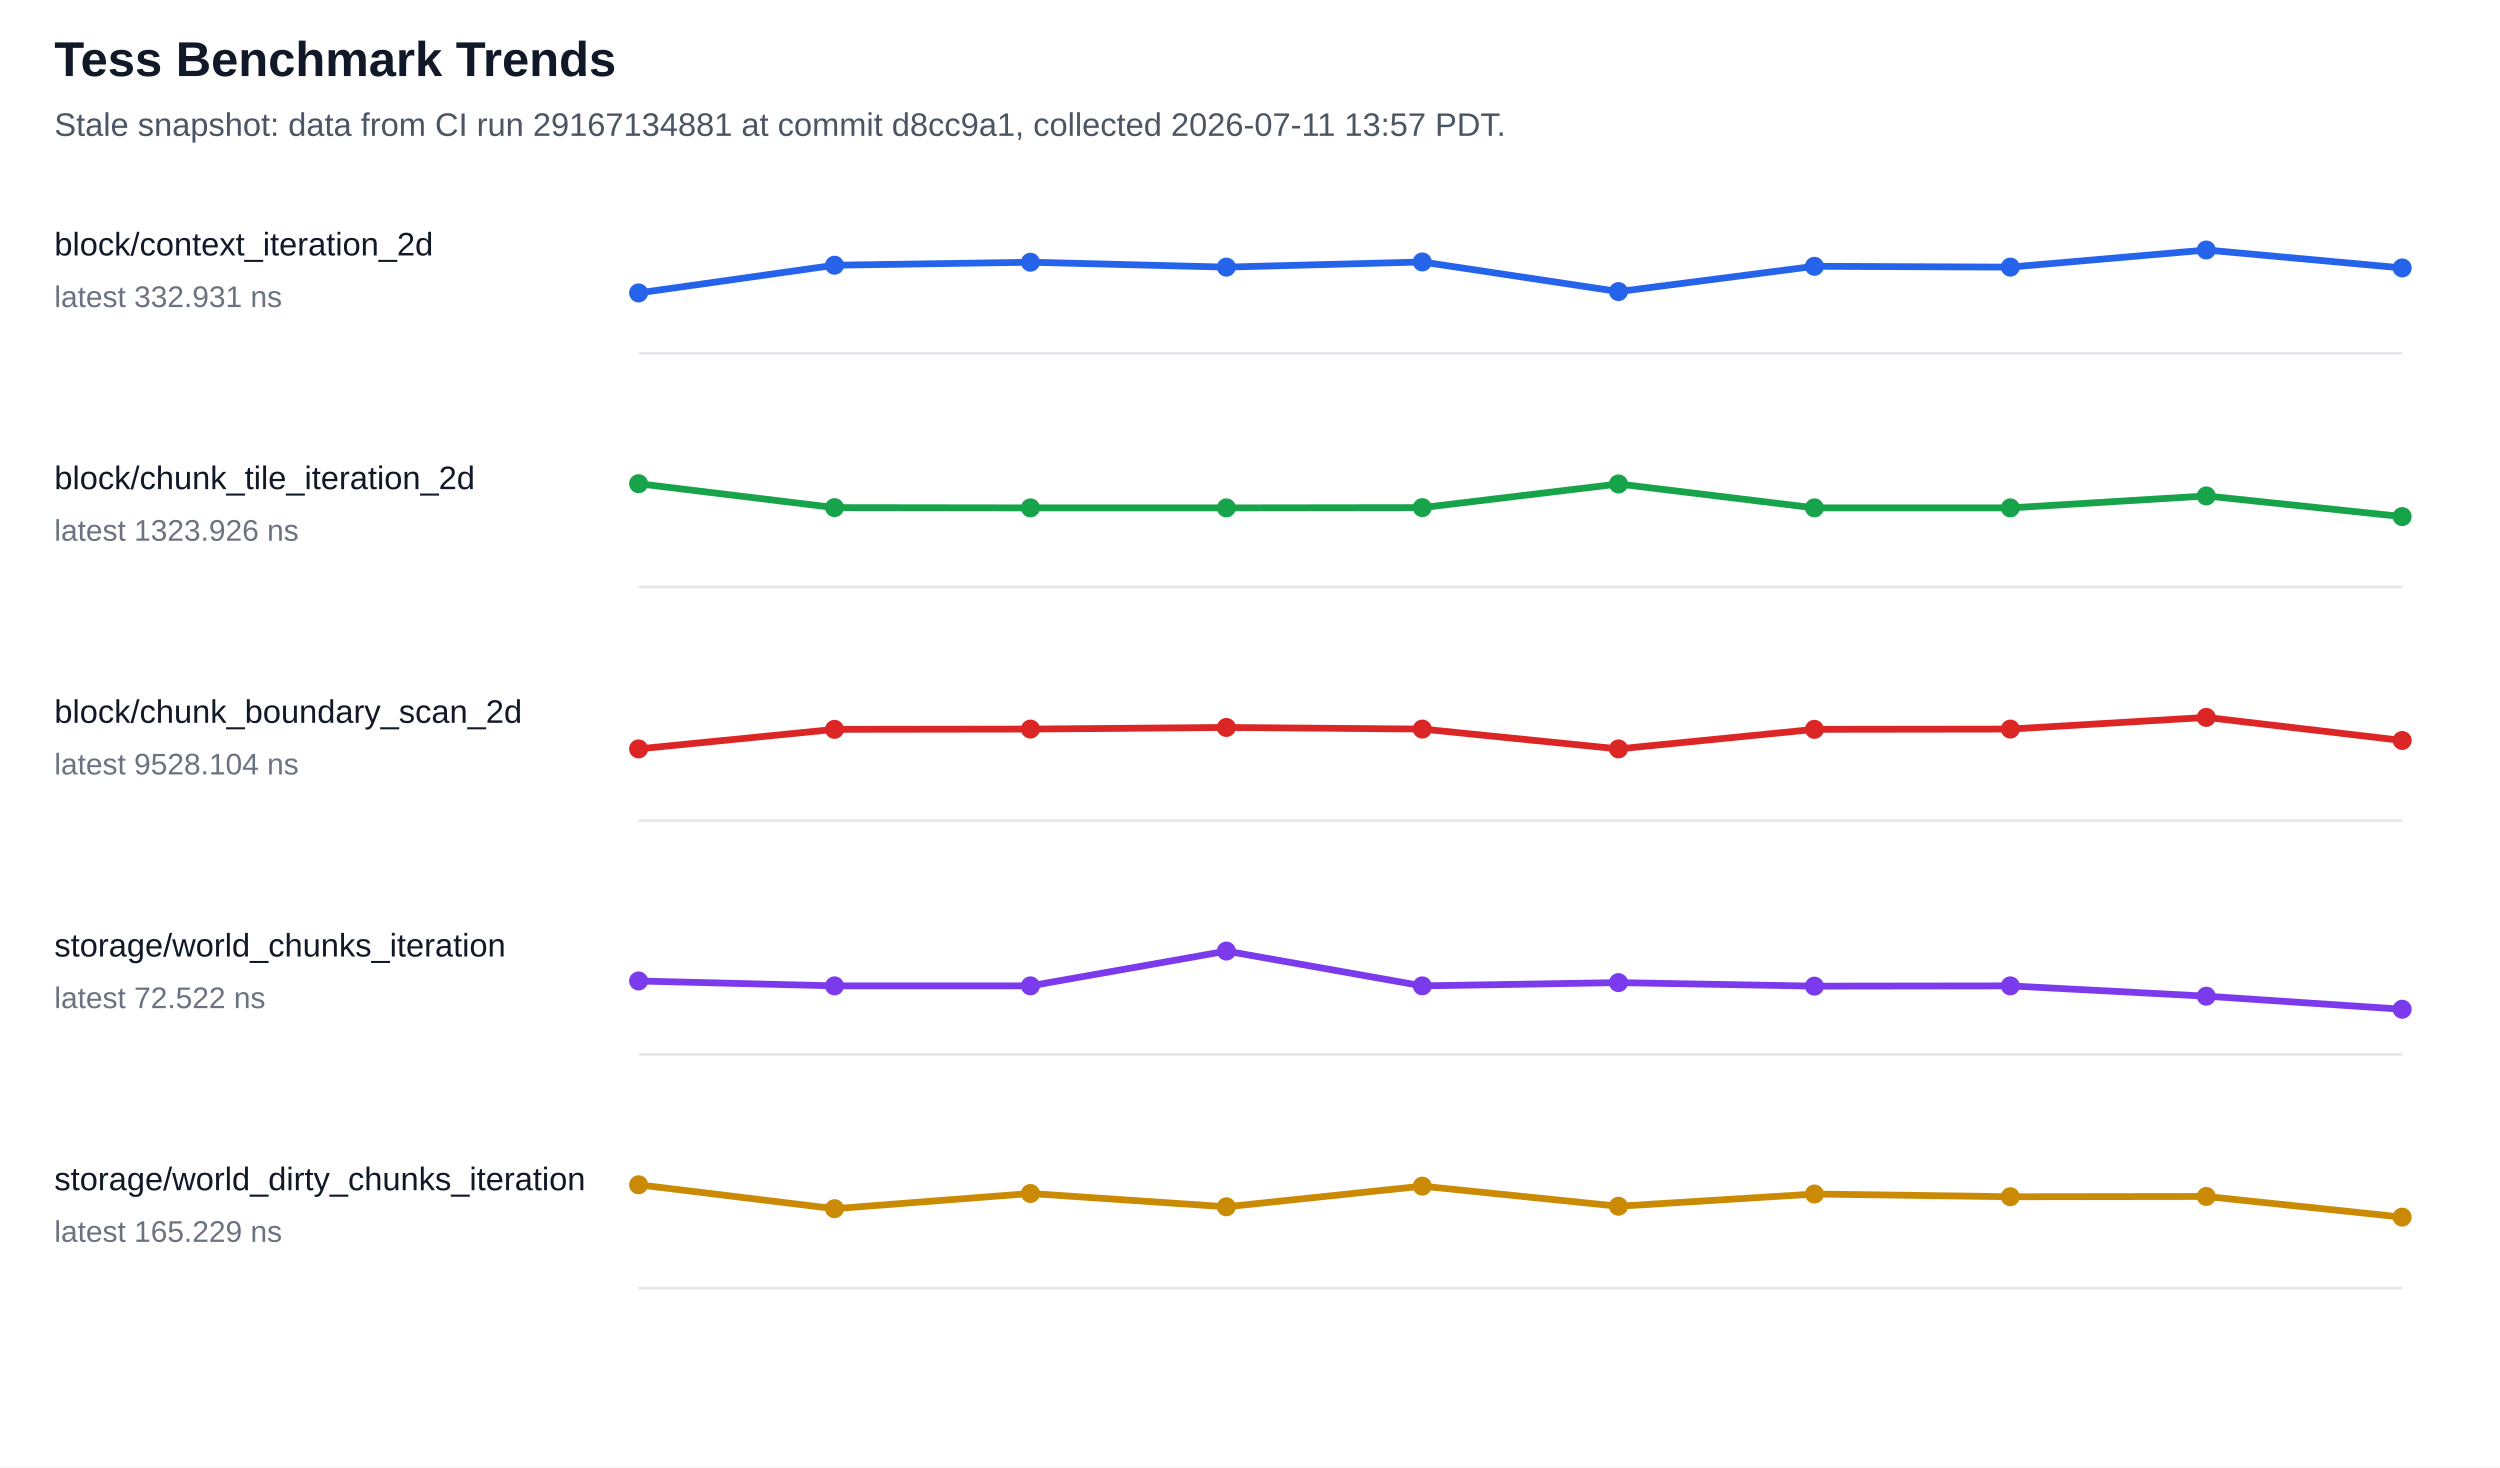
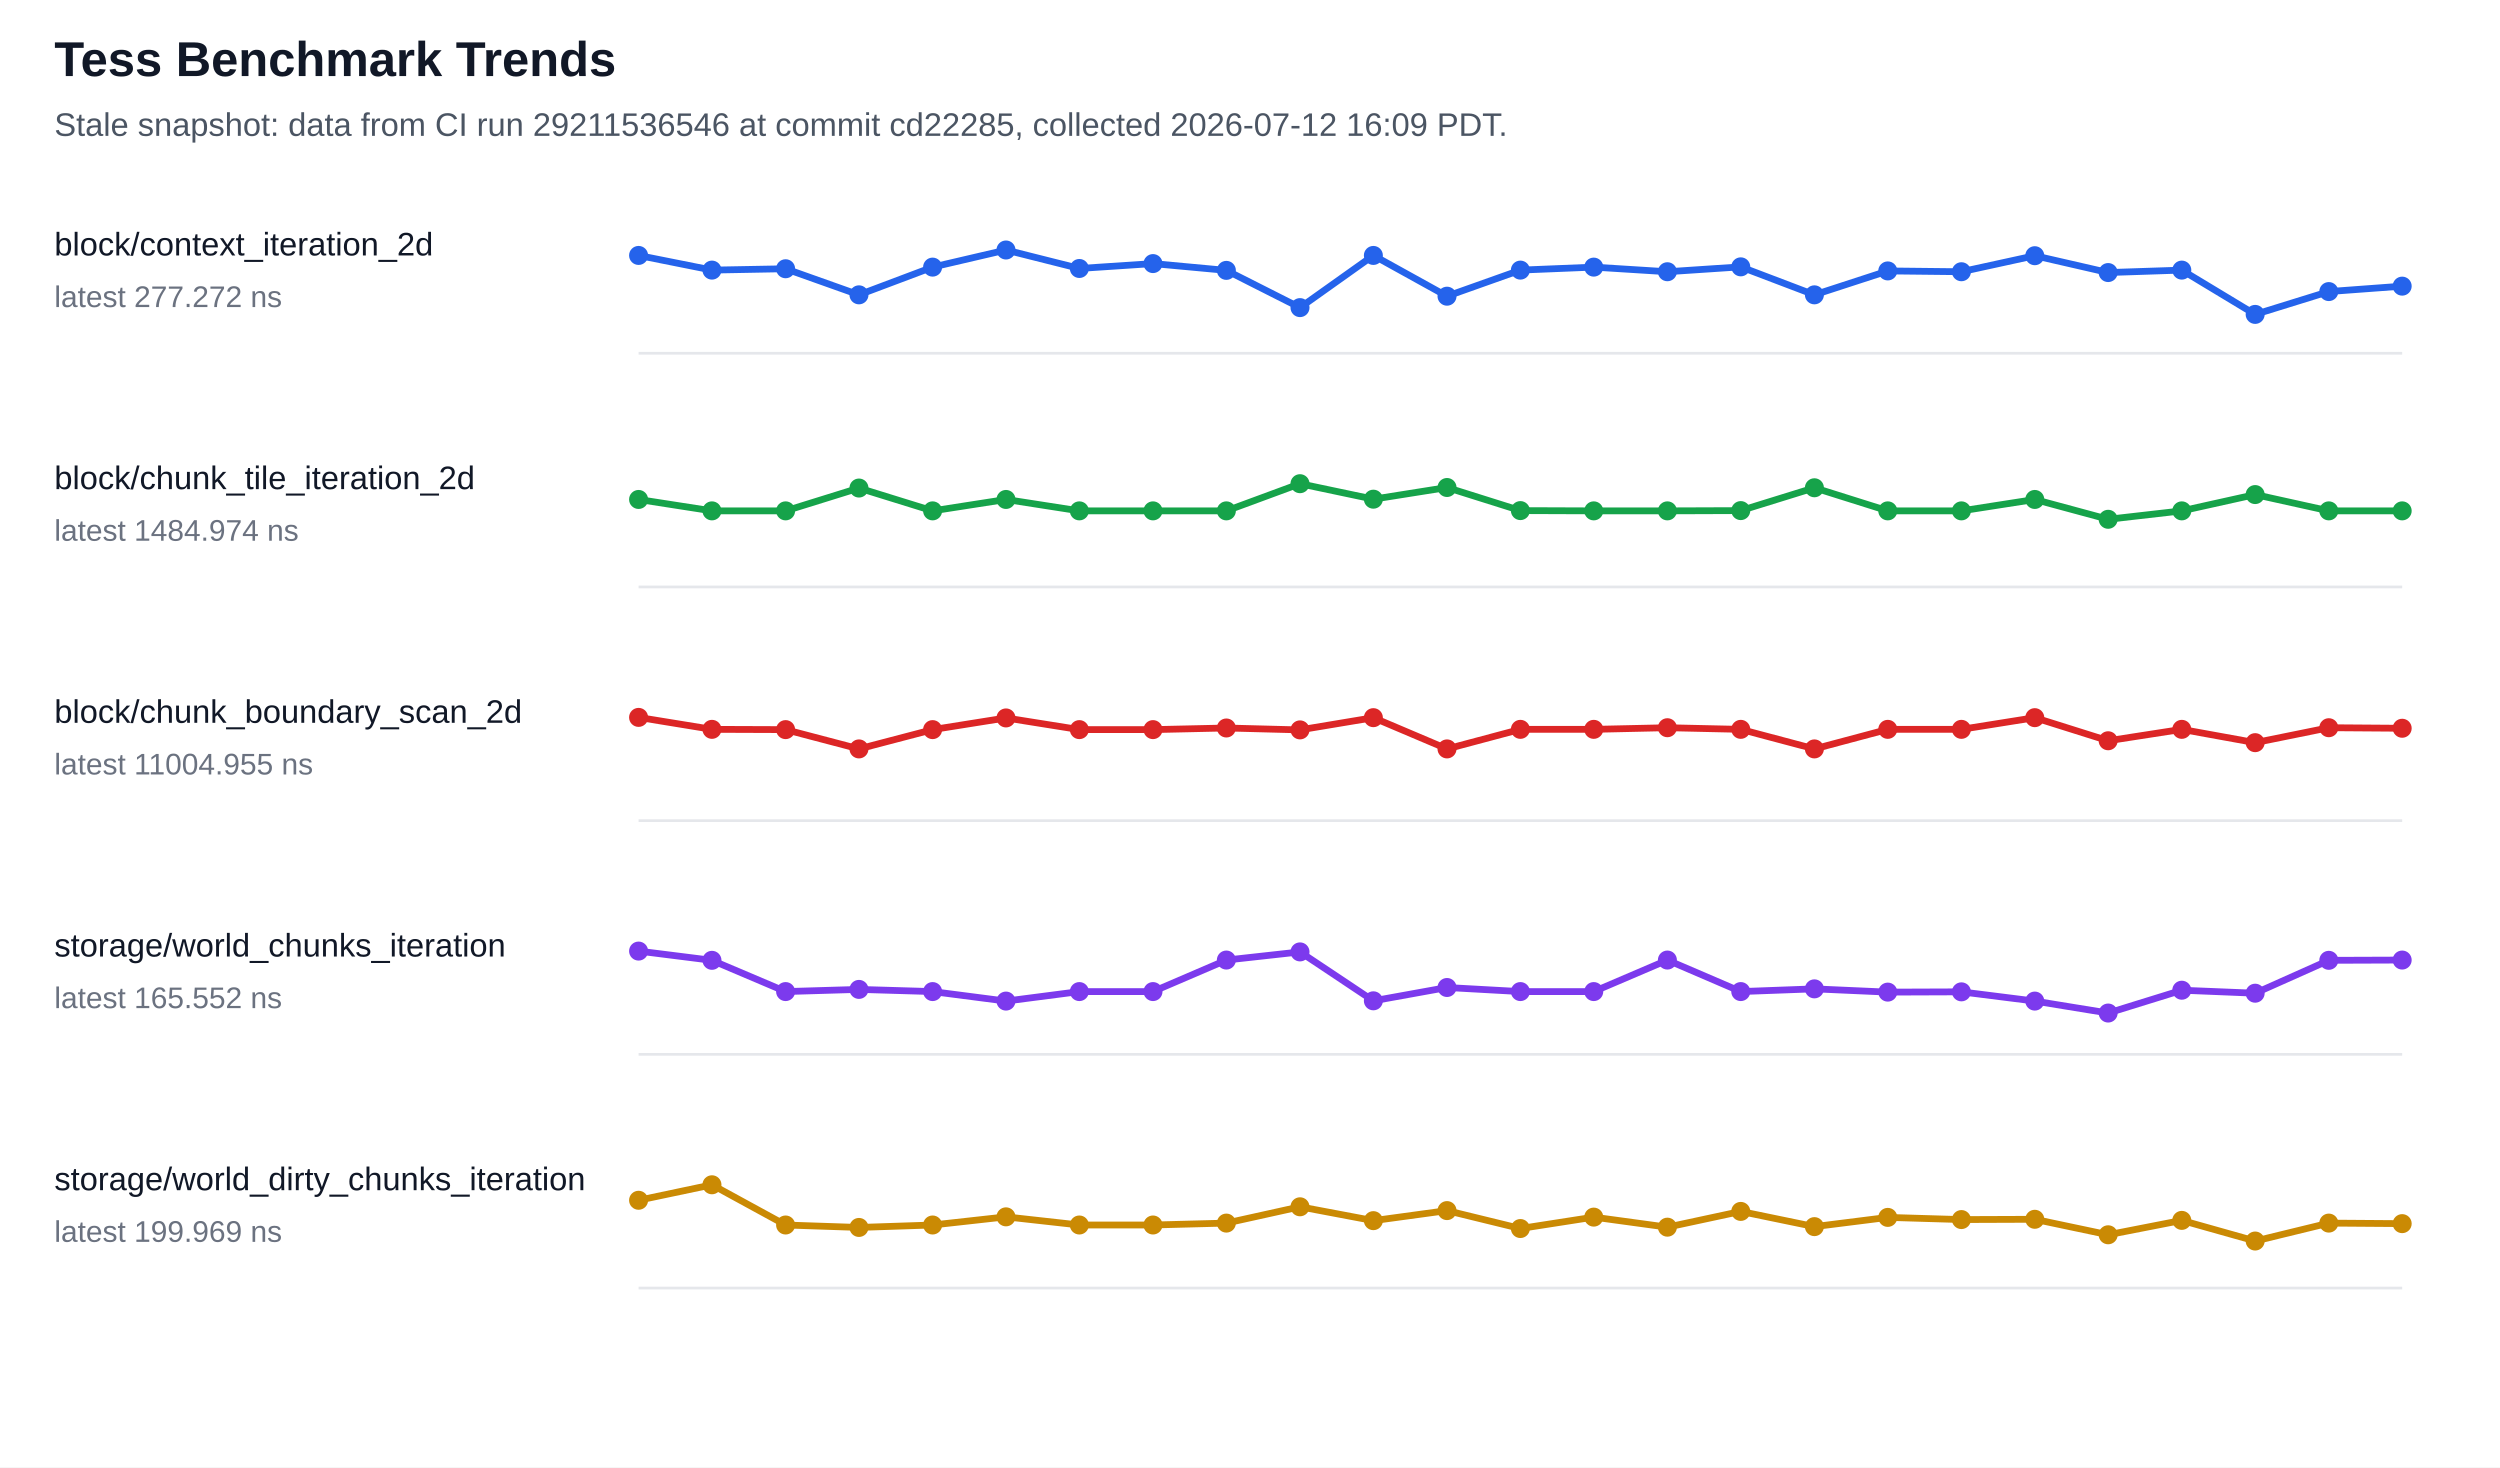
<svg xmlns="http://www.w3.org/2000/svg" width="920" height="540" viewBox="0 0 920 540" role="img" aria-label="Benchmark trend snapshot">
  <rect width="100%" height="100%" fill="#ffffff" />
  <text x="20" y="28" font-family="Arial, sans-serif" font-size="18" font-weight="700" fill="#111827">Tess Benchmark Trends</text>
-   <text x="20" y="50" font-family="Arial, sans-serif" font-size="12" fill="#4b5563">Stale snapshot: data from CI run 29167134881 at commit d8cc9a1, collected 2026-07-11 13:57 PDT.</text>
+   <text x="20" y="50" font-family="Arial, sans-serif" font-size="12" fill="#4b5563">Stale snapshot: data from CI run 29211536546 at commit cd22285, collected 2026-07-12 16:09 PDT.</text>
  <text x="20" y="94" font-family="Arial, sans-serif" font-size="12" fill="#111827">block/context_iteration_2d</text>
-   <text x="20" y="113" font-family="Arial, sans-serif" font-size="11" fill="#6b7280">latest 332.931 ns</text>
+   <text x="20" y="113" font-family="Arial, sans-serif" font-size="11" fill="#6b7280">latest 277.272 ns</text>
  <line x1="235" y1="130" x2="884" y2="130" stroke="#e5e7eb" />
-   <polyline points="235.0,107.8 307.1,97.6 379.2,96.5 451.3,98.3 523.4,96.4 595.6,107.3 667.7,98.0 739.8,98.3 811.9,92.0 884.0,98.6" fill="none" stroke="#2563eb" stroke-width="2.5" stroke-linecap="round" stroke-linejoin="round" />
-   <circle cx="235.0" cy="107.8" r="3.5" fill="#2563eb" />
-   <circle cx="307.1" cy="97.6" r="3.5" fill="#2563eb" />
-   <circle cx="379.2" cy="96.5" r="3.5" fill="#2563eb" />
-   <circle cx="451.3" cy="98.3" r="3.5" fill="#2563eb" />
-   <circle cx="523.4" cy="96.4" r="3.5" fill="#2563eb" />
-   <circle cx="595.6" cy="107.3" r="3.5" fill="#2563eb" />
-   <circle cx="667.7" cy="98.0" r="3.5" fill="#2563eb" />
-   <circle cx="739.8" cy="98.3" r="3.5" fill="#2563eb" />
-   <circle cx="811.9" cy="92.0" r="3.5" fill="#2563eb" />
-   <circle cx="884.0" cy="98.6" r="3.5" fill="#2563eb" />
+   <polyline points="235.0,94.0 262.0,99.4 289.1,98.9 316.1,108.5 343.2,98.3 370.2,92.0 397.2,98.8 424.3,97.0 451.3,99.5 478.4,113.2 505.4,94.0 532.5,109.0 559.5,99.4 586.5,98.3 613.6,100.0 640.6,98.2 667.7,108.5 694.7,99.7 721.8,100.0 748.8,94.1 775.8,100.3 802.9,99.4 829.9,115.7 857.0,107.3 884.0,105.3" fill="none" stroke="#2563eb" stroke-width="2.5" stroke-linecap="round" stroke-linejoin="round" />
+   <circle cx="235.0" cy="94.0" r="3.5" fill="#2563eb" />
+   <circle cx="262.0" cy="99.4" r="3.5" fill="#2563eb" />
+   <circle cx="289.1" cy="98.9" r="3.5" fill="#2563eb" />
+   <circle cx="316.1" cy="108.5" r="3.5" fill="#2563eb" />
+   <circle cx="343.2" cy="98.3" r="3.5" fill="#2563eb" />
+   <circle cx="370.2" cy="92.0" r="3.5" fill="#2563eb" />
+   <circle cx="397.2" cy="98.8" r="3.5" fill="#2563eb" />
+   <circle cx="424.3" cy="97.0" r="3.5" fill="#2563eb" />
+   <circle cx="451.3" cy="99.5" r="3.5" fill="#2563eb" />
+   <circle cx="478.4" cy="113.2" r="3.5" fill="#2563eb" />
+   <circle cx="505.4" cy="94.0" r="3.5" fill="#2563eb" />
+   <circle cx="532.5" cy="109.0" r="3.5" fill="#2563eb" />
+   <circle cx="559.5" cy="99.4" r="3.5" fill="#2563eb" />
+   <circle cx="586.5" cy="98.3" r="3.5" fill="#2563eb" />
+   <circle cx="613.6" cy="100.0" r="3.5" fill="#2563eb" />
+   <circle cx="640.6" cy="98.2" r="3.5" fill="#2563eb" />
+   <circle cx="667.7" cy="108.5" r="3.5" fill="#2563eb" />
+   <circle cx="694.7" cy="99.7" r="3.5" fill="#2563eb" />
+   <circle cx="721.8" cy="100.0" r="3.5" fill="#2563eb" />
+   <circle cx="748.8" cy="94.1" r="3.5" fill="#2563eb" />
+   <circle cx="775.8" cy="100.3" r="3.5" fill="#2563eb" />
+   <circle cx="802.9" cy="99.4" r="3.5" fill="#2563eb" />
+   <circle cx="829.9" cy="115.7" r="3.5" fill="#2563eb" />
+   <circle cx="857.0" cy="107.3" r="3.5" fill="#2563eb" />
+   <circle cx="884.0" cy="105.3" r="3.5" fill="#2563eb" />
  <text x="20" y="180" font-family="Arial, sans-serif" font-size="12" fill="#111827">block/chunk_tile_iteration_2d</text>
-   <text x="20" y="199" font-family="Arial, sans-serif" font-size="11" fill="#6b7280">latest 1323.926 ns</text>
+   <text x="20" y="199" font-family="Arial, sans-serif" font-size="11" fill="#6b7280">latest 1484.974 ns</text>
  <line x1="235" y1="216" x2="884" y2="216" stroke="#e5e7eb" />
-   <polyline points="235.0,178.0 307.1,186.8 379.2,186.9 451.3,186.9 523.4,186.8 595.6,178.1 667.7,186.9 739.8,186.9 811.9,182.5 884.0,190.1" fill="none" stroke="#16a34a" stroke-width="2.5" stroke-linecap="round" stroke-linejoin="round" />
-   <circle cx="235.0" cy="178.0" r="3.5" fill="#16a34a" />
-   <circle cx="307.1" cy="186.8" r="3.5" fill="#16a34a" />
-   <circle cx="379.2" cy="186.9" r="3.5" fill="#16a34a" />
-   <circle cx="451.3" cy="186.9" r="3.5" fill="#16a34a" />
-   <circle cx="523.4" cy="186.8" r="3.5" fill="#16a34a" />
-   <circle cx="595.6" cy="178.1" r="3.5" fill="#16a34a" />
-   <circle cx="667.7" cy="186.9" r="3.5" fill="#16a34a" />
-   <circle cx="739.8" cy="186.9" r="3.5" fill="#16a34a" />
-   <circle cx="811.9" cy="182.5" r="3.5" fill="#16a34a" />
-   <circle cx="884.0" cy="190.1" r="3.5" fill="#16a34a" />
+   <polyline points="235.0,183.8 262.0,188.0 289.1,188.0 316.1,179.6 343.2,188.0 370.2,183.8 397.2,188.0 424.3,188.0 451.3,188.0 478.4,178.0 505.4,183.7 532.5,179.4 559.5,187.9 586.5,188.0 613.6,188.0 640.6,187.9 667.7,179.5 694.7,188.0 721.8,188.0 748.8,183.8 775.8,191.1 802.9,188.0 829.9,182.0 857.0,188.0 884.0,188.0" fill="none" stroke="#16a34a" stroke-width="2.5" stroke-linecap="round" stroke-linejoin="round" />
+   <circle cx="235.0" cy="183.8" r="3.5" fill="#16a34a" />
+   <circle cx="262.0" cy="188.0" r="3.5" fill="#16a34a" />
+   <circle cx="289.1" cy="188.0" r="3.5" fill="#16a34a" />
+   <circle cx="316.1" cy="179.6" r="3.5" fill="#16a34a" />
+   <circle cx="343.2" cy="188.0" r="3.5" fill="#16a34a" />
+   <circle cx="370.2" cy="183.8" r="3.5" fill="#16a34a" />
+   <circle cx="397.2" cy="188.0" r="3.5" fill="#16a34a" />
+   <circle cx="424.3" cy="188.0" r="3.5" fill="#16a34a" />
+   <circle cx="451.3" cy="188.0" r="3.5" fill="#16a34a" />
+   <circle cx="478.4" cy="178.0" r="3.5" fill="#16a34a" />
+   <circle cx="505.4" cy="183.7" r="3.5" fill="#16a34a" />
+   <circle cx="532.5" cy="179.4" r="3.5" fill="#16a34a" />
+   <circle cx="559.5" cy="187.9" r="3.5" fill="#16a34a" />
+   <circle cx="586.5" cy="188.0" r="3.5" fill="#16a34a" />
+   <circle cx="613.6" cy="188.0" r="3.5" fill="#16a34a" />
+   <circle cx="640.6" cy="187.9" r="3.5" fill="#16a34a" />
+   <circle cx="667.7" cy="179.5" r="3.5" fill="#16a34a" />
+   <circle cx="694.7" cy="188.0" r="3.5" fill="#16a34a" />
+   <circle cx="721.8" cy="188.0" r="3.5" fill="#16a34a" />
+   <circle cx="748.8" cy="183.8" r="3.5" fill="#16a34a" />
+   <circle cx="775.8" cy="191.1" r="3.5" fill="#16a34a" />
+   <circle cx="802.9" cy="188.0" r="3.5" fill="#16a34a" />
+   <circle cx="829.9" cy="182.0" r="3.5" fill="#16a34a" />
+   <circle cx="857.0" cy="188.0" r="3.5" fill="#16a34a" />
+   <circle cx="884.0" cy="188.0" r="3.5" fill="#16a34a" />
  <text x="20" y="266" font-family="Arial, sans-serif" font-size="12" fill="#111827">block/chunk_boundary_scan_2d</text>
-   <text x="20" y="285" font-family="Arial, sans-serif" font-size="11" fill="#6b7280">latest 9528.104 ns</text>
+   <text x="20" y="285" font-family="Arial, sans-serif" font-size="11" fill="#6b7280">latest 11004.955 ns</text>
  <line x1="235" y1="302" x2="884" y2="302" stroke="#e5e7eb" />
-   <polyline points="235.0,275.6 307.1,268.4 379.2,268.3 451.3,267.7 523.4,268.3 595.6,275.6 667.7,268.4 739.8,268.3 811.9,264.0 884.0,272.5" fill="none" stroke="#dc2626" stroke-width="2.5" stroke-linecap="round" stroke-linejoin="round" />
-   <circle cx="235.0" cy="275.6" r="3.5" fill="#dc2626" />
-   <circle cx="307.1" cy="268.4" r="3.5" fill="#dc2626" />
-   <circle cx="379.2" cy="268.3" r="3.5" fill="#dc2626" />
-   <circle cx="451.3" cy="267.7" r="3.5" fill="#dc2626" />
-   <circle cx="523.4" cy="268.3" r="3.5" fill="#dc2626" />
-   <circle cx="595.6" cy="275.6" r="3.5" fill="#dc2626" />
-   <circle cx="667.7" cy="268.4" r="3.5" fill="#dc2626" />
-   <circle cx="739.8" cy="268.3" r="3.5" fill="#dc2626" />
-   <circle cx="811.9" cy="264.0" r="3.5" fill="#dc2626" />
-   <circle cx="884.0" cy="272.5" r="3.5" fill="#dc2626" />
+   <polyline points="235.0,264.0 262.0,268.4 289.1,268.5 316.1,275.6 343.2,268.5 370.2,264.2 397.2,268.5 424.3,268.5 451.3,267.9 478.4,268.6 505.4,264.1 532.5,275.6 559.5,268.4 586.5,268.4 613.6,267.8 640.6,268.4 667.7,275.6 694.7,268.4 721.8,268.4 748.8,264.1 775.8,272.6 802.9,268.4 829.9,273.3 857.0,267.8 884.0,268.0" fill="none" stroke="#dc2626" stroke-width="2.5" stroke-linecap="round" stroke-linejoin="round" />
+   <circle cx="235.0" cy="264.0" r="3.5" fill="#dc2626" />
+   <circle cx="262.0" cy="268.4" r="3.5" fill="#dc2626" />
+   <circle cx="289.1" cy="268.5" r="3.5" fill="#dc2626" />
+   <circle cx="316.1" cy="275.6" r="3.5" fill="#dc2626" />
+   <circle cx="343.2" cy="268.5" r="3.5" fill="#dc2626" />
+   <circle cx="370.2" cy="264.2" r="3.5" fill="#dc2626" />
+   <circle cx="397.2" cy="268.5" r="3.5" fill="#dc2626" />
+   <circle cx="424.3" cy="268.5" r="3.5" fill="#dc2626" />
+   <circle cx="451.3" cy="267.9" r="3.5" fill="#dc2626" />
+   <circle cx="478.4" cy="268.6" r="3.5" fill="#dc2626" />
+   <circle cx="505.4" cy="264.1" r="3.5" fill="#dc2626" />
+   <circle cx="532.5" cy="275.6" r="3.5" fill="#dc2626" />
+   <circle cx="559.5" cy="268.4" r="3.5" fill="#dc2626" />
+   <circle cx="586.5" cy="268.4" r="3.5" fill="#dc2626" />
+   <circle cx="613.6" cy="267.8" r="3.5" fill="#dc2626" />
+   <circle cx="640.6" cy="268.4" r="3.5" fill="#dc2626" />
+   <circle cx="667.7" cy="275.6" r="3.5" fill="#dc2626" />
+   <circle cx="694.7" cy="268.4" r="3.5" fill="#dc2626" />
+   <circle cx="721.8" cy="268.4" r="3.5" fill="#dc2626" />
+   <circle cx="748.8" cy="264.1" r="3.5" fill="#dc2626" />
+   <circle cx="775.8" cy="272.6" r="3.5" fill="#dc2626" />
+   <circle cx="802.9" cy="268.4" r="3.5" fill="#dc2626" />
+   <circle cx="829.9" cy="273.3" r="3.5" fill="#dc2626" />
+   <circle cx="857.0" cy="267.8" r="3.5" fill="#dc2626" />
+   <circle cx="884.0" cy="268.0" r="3.5" fill="#dc2626" />
  <text x="20" y="352" font-family="Arial, sans-serif" font-size="12" fill="#111827">storage/world_chunks_iteration</text>
-   <text x="20" y="371" font-family="Arial, sans-serif" font-size="11" fill="#6b7280">latest 72.522 ns</text>
+   <text x="20" y="371" font-family="Arial, sans-serif" font-size="11" fill="#6b7280">latest 165.552 ns</text>
  <line x1="235" y1="388" x2="884" y2="388" stroke="#e5e7eb" />
-   <polyline points="235.0,361.0 307.1,362.8 379.2,362.8 451.3,350.0 523.4,362.8 595.6,361.6 667.7,362.9 739.8,362.8 811.9,366.6 884.0,371.4" fill="none" stroke="#7c3aed" stroke-width="2.5" stroke-linecap="round" stroke-linejoin="round" />
-   <circle cx="235.0" cy="361.0" r="3.5" fill="#7c3aed" />
-   <circle cx="307.1" cy="362.8" r="3.5" fill="#7c3aed" />
-   <circle cx="379.2" cy="362.8" r="3.5" fill="#7c3aed" />
-   <circle cx="451.3" cy="350.0" r="3.5" fill="#7c3aed" />
-   <circle cx="523.4" cy="362.8" r="3.5" fill="#7c3aed" />
-   <circle cx="595.6" cy="361.6" r="3.5" fill="#7c3aed" />
-   <circle cx="667.7" cy="362.9" r="3.5" fill="#7c3aed" />
-   <circle cx="739.8" cy="362.8" r="3.5" fill="#7c3aed" />
-   <circle cx="811.9" cy="366.6" r="3.5" fill="#7c3aed" />
-   <circle cx="884.0" cy="371.4" r="3.5" fill="#7c3aed" />
+   <polyline points="235.0,350.0 262.0,353.4 289.1,364.9 316.1,364.1 343.2,364.9 370.2,368.4 397.2,364.9 424.3,364.9 451.3,353.3 478.4,350.3 505.4,368.3 532.5,363.4 559.5,364.9 586.5,364.9 613.6,353.3 640.6,364.9 667.7,363.9 694.7,365.1 721.8,365.0 748.8,368.4 775.8,372.8 802.9,364.4 829.9,365.5 857.0,353.4 884.0,353.3" fill="none" stroke="#7c3aed" stroke-width="2.5" stroke-linecap="round" stroke-linejoin="round" />
+   <circle cx="235.0" cy="350.0" r="3.5" fill="#7c3aed" />
+   <circle cx="262.0" cy="353.4" r="3.5" fill="#7c3aed" />
+   <circle cx="289.1" cy="364.9" r="3.5" fill="#7c3aed" />
+   <circle cx="316.1" cy="364.1" r="3.5" fill="#7c3aed" />
+   <circle cx="343.2" cy="364.9" r="3.5" fill="#7c3aed" />
+   <circle cx="370.2" cy="368.4" r="3.5" fill="#7c3aed" />
+   <circle cx="397.2" cy="364.9" r="3.5" fill="#7c3aed" />
+   <circle cx="424.3" cy="364.9" r="3.5" fill="#7c3aed" />
+   <circle cx="451.3" cy="353.3" r="3.5" fill="#7c3aed" />
+   <circle cx="478.4" cy="350.3" r="3.5" fill="#7c3aed" />
+   <circle cx="505.4" cy="368.3" r="3.5" fill="#7c3aed" />
+   <circle cx="532.5" cy="363.4" r="3.5" fill="#7c3aed" />
+   <circle cx="559.5" cy="364.9" r="3.5" fill="#7c3aed" />
+   <circle cx="586.5" cy="364.9" r="3.5" fill="#7c3aed" />
+   <circle cx="613.6" cy="353.3" r="3.5" fill="#7c3aed" />
+   <circle cx="640.6" cy="364.9" r="3.5" fill="#7c3aed" />
+   <circle cx="667.7" cy="363.9" r="3.5" fill="#7c3aed" />
+   <circle cx="694.7" cy="365.1" r="3.5" fill="#7c3aed" />
+   <circle cx="721.8" cy="365.0" r="3.5" fill="#7c3aed" />
+   <circle cx="748.8" cy="368.4" r="3.5" fill="#7c3aed" />
+   <circle cx="775.8" cy="372.8" r="3.5" fill="#7c3aed" />
+   <circle cx="802.9" cy="364.4" r="3.5" fill="#7c3aed" />
+   <circle cx="829.9" cy="365.5" r="3.5" fill="#7c3aed" />
+   <circle cx="857.0" cy="353.4" r="3.5" fill="#7c3aed" />
+   <circle cx="884.0" cy="353.3" r="3.5" fill="#7c3aed" />
  <text x="20" y="438" font-family="Arial, sans-serif" font-size="12" fill="#111827">storage/world_dirty_chunks_iteration</text>
-   <text x="20" y="457" font-family="Arial, sans-serif" font-size="11" fill="#6b7280">latest 165.229 ns</text>
+   <text x="20" y="457" font-family="Arial, sans-serif" font-size="11" fill="#6b7280">latest 199.969 ns</text>
  <line x1="235" y1="474" x2="884" y2="474" stroke="#e5e7eb" />
-   <polyline points="235.0,436.0 307.1,444.8 379.2,439.2 451.3,444.1 523.4,436.5 595.6,443.9 667.7,439.4 739.8,440.4 811.9,440.3 884.0,447.9" fill="none" stroke="#ca8a04" stroke-width="2.5" stroke-linecap="round" stroke-linejoin="round" />
-   <circle cx="235.0" cy="436.0" r="3.5" fill="#ca8a04" />
-   <circle cx="307.1" cy="444.8" r="3.5" fill="#ca8a04" />
-   <circle cx="379.2" cy="439.2" r="3.5" fill="#ca8a04" />
-   <circle cx="451.3" cy="444.1" r="3.5" fill="#ca8a04" />
-   <circle cx="523.4" cy="436.5" r="3.5" fill="#ca8a04" />
-   <circle cx="595.6" cy="443.9" r="3.5" fill="#ca8a04" />
-   <circle cx="667.7" cy="439.4" r="3.5" fill="#ca8a04" />
-   <circle cx="739.8" cy="440.4" r="3.5" fill="#ca8a04" />
-   <circle cx="811.9" cy="440.3" r="3.5" fill="#ca8a04" />
-   <circle cx="884.0" cy="447.9" r="3.5" fill="#ca8a04" />
+   <polyline points="235.0,441.7 262.0,436.0 289.1,450.8 316.1,451.7 343.2,450.8 370.2,447.8 397.2,450.8 424.3,450.8 451.3,450.1 478.4,444.1 505.4,449.2 532.5,445.5 559.5,452.1 586.5,447.9 613.6,451.6 640.6,445.8 667.7,451.4 694.7,448.0 721.8,448.8 748.8,448.7 775.8,454.4 802.9,449.1 829.9,456.7 857.0,450.1 884.0,450.3" fill="none" stroke="#ca8a04" stroke-width="2.5" stroke-linecap="round" stroke-linejoin="round" />
+   <circle cx="235.0" cy="441.7" r="3.5" fill="#ca8a04" />
+   <circle cx="262.0" cy="436.0" r="3.5" fill="#ca8a04" />
+   <circle cx="289.1" cy="450.8" r="3.5" fill="#ca8a04" />
+   <circle cx="316.1" cy="451.7" r="3.5" fill="#ca8a04" />
+   <circle cx="343.2" cy="450.8" r="3.5" fill="#ca8a04" />
+   <circle cx="370.2" cy="447.8" r="3.5" fill="#ca8a04" />
+   <circle cx="397.2" cy="450.8" r="3.5" fill="#ca8a04" />
+   <circle cx="424.3" cy="450.8" r="3.5" fill="#ca8a04" />
+   <circle cx="451.3" cy="450.1" r="3.5" fill="#ca8a04" />
+   <circle cx="478.4" cy="444.1" r="3.5" fill="#ca8a04" />
+   <circle cx="505.4" cy="449.2" r="3.5" fill="#ca8a04" />
+   <circle cx="532.5" cy="445.5" r="3.5" fill="#ca8a04" />
+   <circle cx="559.5" cy="452.1" r="3.5" fill="#ca8a04" />
+   <circle cx="586.5" cy="447.9" r="3.5" fill="#ca8a04" />
+   <circle cx="613.6" cy="451.6" r="3.5" fill="#ca8a04" />
+   <circle cx="640.6" cy="445.8" r="3.5" fill="#ca8a04" />
+   <circle cx="667.7" cy="451.4" r="3.5" fill="#ca8a04" />
+   <circle cx="694.7" cy="448.0" r="3.5" fill="#ca8a04" />
+   <circle cx="721.8" cy="448.8" r="3.5" fill="#ca8a04" />
+   <circle cx="748.8" cy="448.7" r="3.5" fill="#ca8a04" />
+   <circle cx="775.8" cy="454.4" r="3.5" fill="#ca8a04" />
+   <circle cx="802.9" cy="449.1" r="3.5" fill="#ca8a04" />
+   <circle cx="829.9" cy="456.7" r="3.5" fill="#ca8a04" />
+   <circle cx="857.0" cy="450.1" r="3.5" fill="#ca8a04" />
+   <circle cx="884.0" cy="450.3" r="3.5" fill="#ca8a04" />
</svg>
